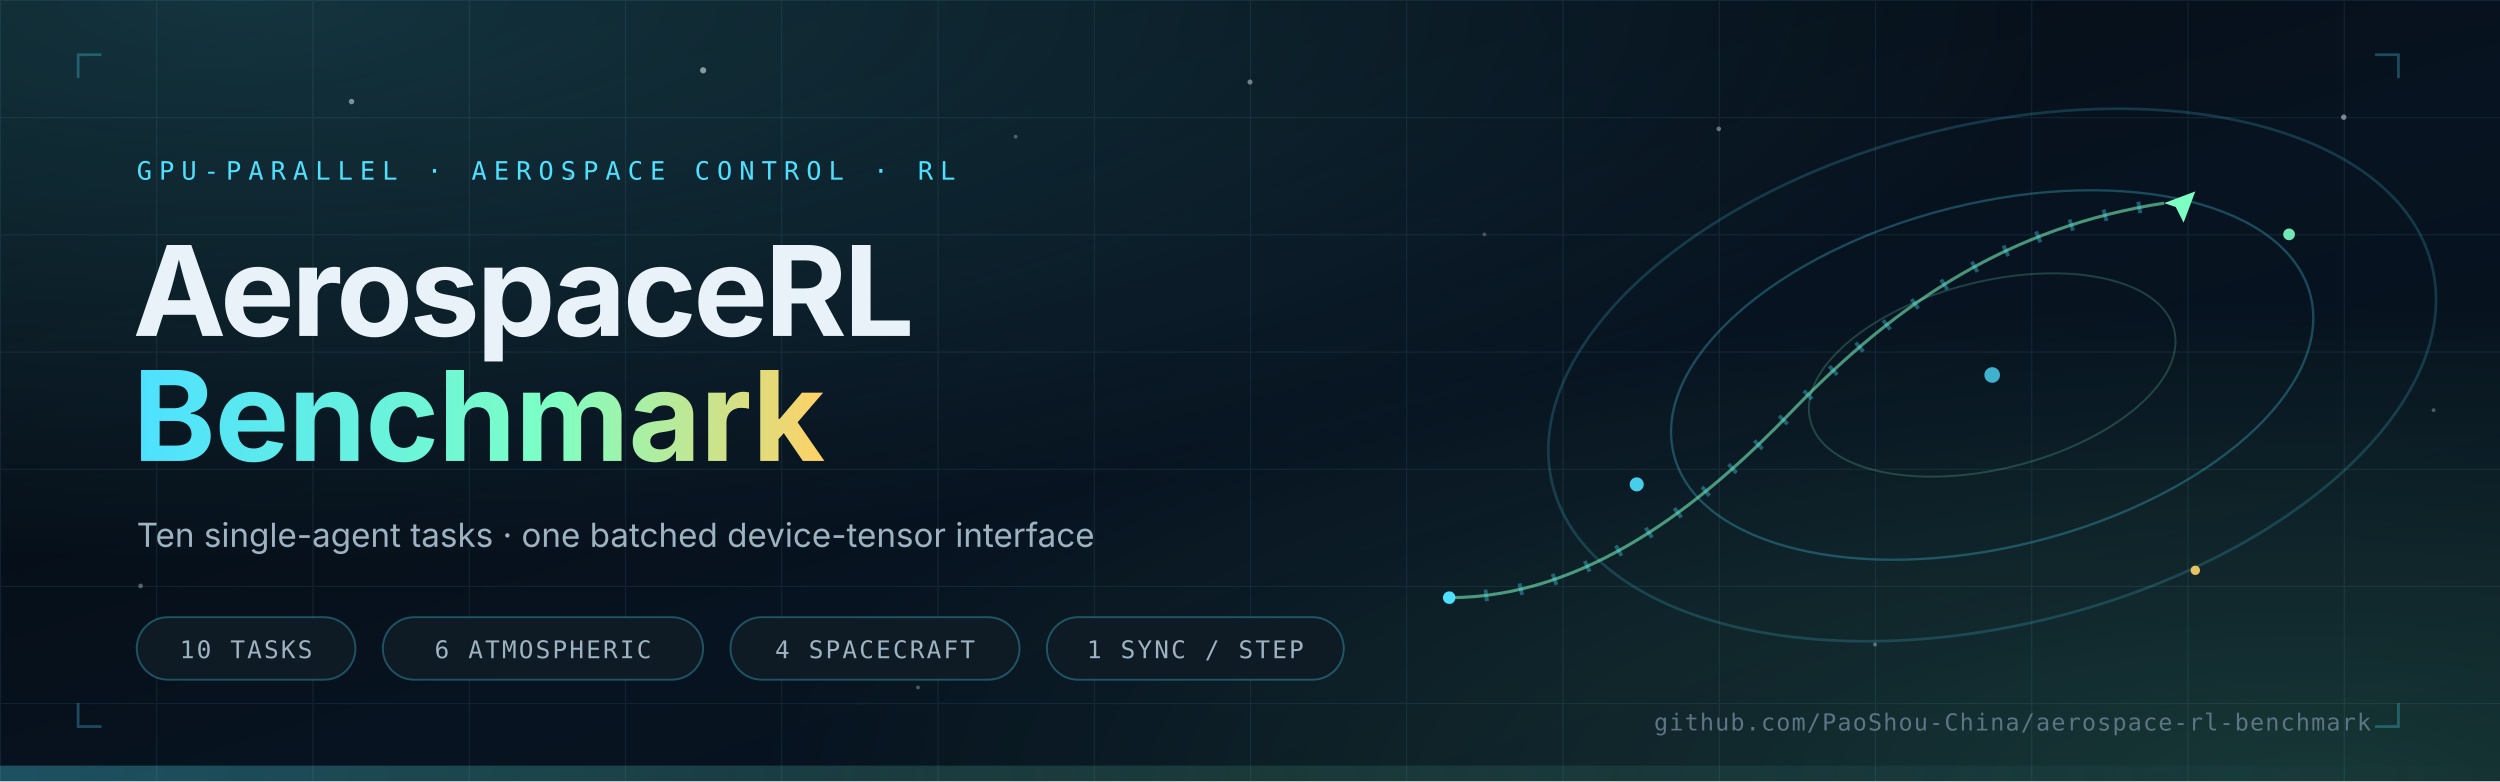
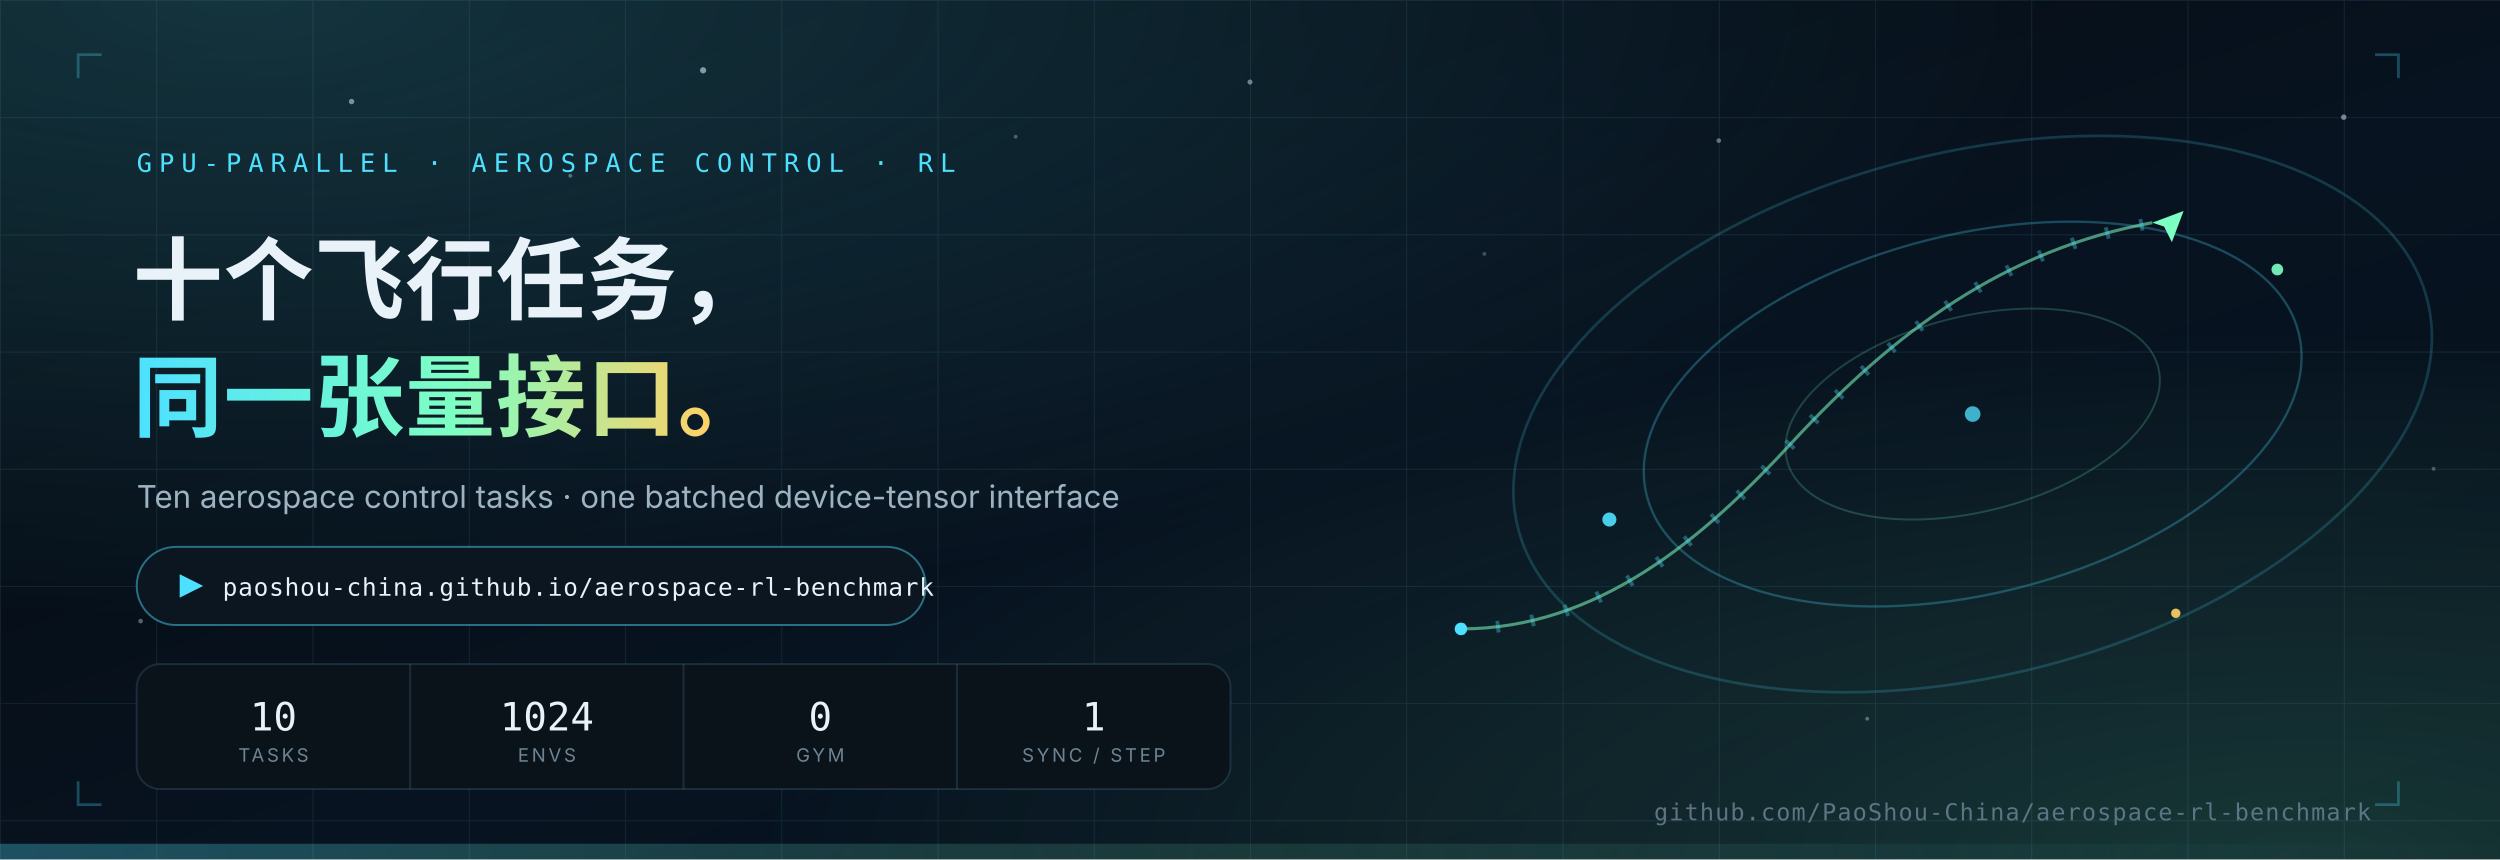
- <svg xmlns="http://www.w3.org/2000/svg" viewBox="0 0 1280 400" width="1280" height="400" role="img" aria-label="AerospaceRL Benchmark: ten aerospace control tasks behind one batched device-tensor interface">
+ <svg xmlns="http://www.w3.org/2000/svg" viewBox="0 0 1280 440" width="1280" height="440" role="img" aria-label="AerospaceRL Benchmark: 十个飞行任务，同一张量接口。 Live showcase at paoshou-china.github.io/aerospace-rl-benchmark">
  <defs>
    <linearGradient id="bg" x1="0" y1="0" x2="1" y2="1">
      <stop offset="0" stop-color="#05080c" />
      <stop offset="0.55" stop-color="#071320" />
      <stop offset="1" stop-color="#04101a" />
    </linearGradient>
    <radialGradient id="glow-c" cx="0.10" cy="0" r="0.72">
      <stop offset="0" stop-color="#4ee1ff" stop-opacity="0.20" />
      <stop offset="1" stop-color="#4ee1ff" stop-opacity="0" />
    </radialGradient>
    <radialGradient id="glow-g" cx="0.92" cy="1" r="0.62">
      <stop offset="0" stop-color="#7dffc4" stop-opacity="0.16" />
      <stop offset="1" stop-color="#7dffc4" stop-opacity="0" />
    </radialGradient>
    <linearGradient id="title" x1="0" y1="0" x2="1" y2="0">
      <stop offset="0" stop-color="#4ee1ff" />
-       <stop offset="0.6" stop-color="#7dffc4" />
+       <stop offset="0.55" stop-color="#7dffc4" />
      <stop offset="1" stop-color="#ffd166" />
    </linearGradient>
    <linearGradient id="rule" x1="0" y1="0" x2="1" y2="0">
      <stop offset="0" stop-color="#4ee1ff" stop-opacity="0.55" />
      <stop offset="0.5" stop-color="#7dffc4" stop-opacity="0.22" />
      <stop offset="1" stop-color="#4ee1ff" stop-opacity="0" />
    </linearGradient>
    <pattern id="grid" width="80" height="60" patternUnits="userSpaceOnUse">
      <path d="M0 0H80M0 0V60" fill="none" stroke="#78bedc" stroke-opacity="0.10" stroke-width="1" />
    </pattern>
  </defs>
-   <rect width="1280" height="400" fill="url(#bg)" />
-   <rect width="1280" height="400" fill="url(#grid)" />
-   <rect width="1280" height="400" fill="url(#glow-c)" />
-   <rect width="1280" height="400" fill="url(#glow-g)" />
-   <path d="M40 40v-12h12M1228 40v-12h-12M40 360v12h12M1228 360v12h-12" fill="none" stroke="#4ee1ff" stroke-opacity="0.28" stroke-width="1.4" />
+   <rect width="1280" height="440" fill="url(#bg)" />
+   <rect width="1280" height="440" fill="url(#grid)" />
+   <rect width="1280" height="440" fill="url(#glow-c)" />
+   <rect width="1280" height="440" fill="url(#glow-g)" />
+   <path d="M40 40v-12h12M1228 40v-12h-12M40 400v12h12M1228 400v12h-12" fill="none" stroke="#4ee1ff" stroke-opacity="0.28" stroke-width="1.4" />
  <g opacity="0.9">
-     <ellipse cx="1020" cy="192" rx="232" ry="128" transform="rotate(-14 1020 192)" fill="none" stroke="#4ee1ff" stroke-opacity="0.20" stroke-width="1.4" />
-     <ellipse cx="1020" cy="192" rx="168" ry="88" transform="rotate(-14 1020 192)" fill="none" stroke="#4ee1ff" stroke-opacity="0.30" stroke-width="1.2" />
-     <ellipse cx="1020" cy="192" rx="96" ry="48" transform="rotate(-14 1020 192)" fill="none" stroke="#7dffc4" stroke-opacity="0.22" stroke-width="1" />
-     <circle cx="1020" cy="192" r="4" fill="#4ee1ff" fill-opacity="0.85" />
-     <circle cx="838" cy="248" r="3.6" fill="#4ee1ff" />
-     <circle cx="1172" cy="120" r="3" fill="#7dffc4" />
-     <circle cx="1124" cy="292" r="2.4" fill="#ffd166" />
+     <ellipse cx="1010" cy="212" rx="240" ry="134" transform="rotate(-14 1010 212)" fill="none" stroke="#4ee1ff" stroke-opacity="0.20" stroke-width="1.4" />
+     <ellipse cx="1010" cy="212" rx="172" ry="92" transform="rotate(-14 1010 212)" fill="none" stroke="#4ee1ff" stroke-opacity="0.30" stroke-width="1.2" />
+     <ellipse cx="1010" cy="212" rx="98" ry="50" transform="rotate(-14 1010 212)" fill="none" stroke="#7dffc4" stroke-opacity="0.22" stroke-width="1" />
+     <circle cx="1010" cy="212" r="4" fill="#4ee1ff" fill-opacity="0.85" />
+     <circle cx="824" cy="266" r="3.6" fill="#4ee1ff" />
+     <circle cx="1166" cy="138" r="3" fill="#7dffc4" />
+     <circle cx="1114" cy="314" r="2.4" fill="#ffd166" />
  </g>
-   <path d="M742 306C812 306 872 258 918 210 972 154 1030 116 1108 104" fill="none" stroke="#7dffc4" stroke-opacity="0.55" stroke-width="1.6" />
-   <path d="M742 306C812 306 872 258 918 210 972 154 1030 116 1108 104" fill="none" stroke="#4ee1ff" stroke-opacity="0.35" stroke-width="6" stroke-dasharray="2 16" />
-   <circle cx="742" cy="306" r="3.2" fill="#4ee1ff" />
-   <path d="M1108 104l16-6-6 16-4-8z" fill="#7dffc4" />
+   <path d="M748 322C818 322 872 276 918 226 970 170 1026 128 1102 114" fill="none" stroke="#7dffc4" stroke-opacity="0.55" stroke-width="1.6" />
+   <path d="M748 322C818 322 872 276 918 226 970 170 1026 128 1102 114" fill="none" stroke="#4ee1ff" stroke-opacity="0.35" stroke-width="6" stroke-dasharray="2 16" />
+   <circle cx="748" cy="322" r="3.2" fill="#4ee1ff" />
+   <path d="M1102 114l16-6-6 16-4-8z" fill="#7dffc4" />
  <g fill="#e8f2f8">
    <circle cx="180" cy="52" r="1.4" fill-opacity="0.5" />
    <circle cx="292" cy="90" r="1" fill-opacity="0.35" />
    <circle cx="360" cy="36" r="1.6" fill-opacity="0.55" />
    <circle cx="520" cy="70" r="1" fill-opacity="0.3" />
    <circle cx="640" cy="42" r="1.3" fill-opacity="0.45" />
-     <circle cx="72" cy="300" r="1.2" fill-opacity="0.35" />
-     <circle cx="470" cy="352" r="1" fill-opacity="0.3" />
-     <circle cx="880" cy="66" r="1.2" fill-opacity="0.4" />
-     <circle cx="960" cy="330" r="1" fill-opacity="0.35" />
+     <circle cx="72" cy="318" r="1.2" fill-opacity="0.35" />
+     <circle cx="470" cy="392" r="1" fill-opacity="0.3" />
+     <circle cx="880" cy="72" r="1.2" fill-opacity="0.4" />
+     <circle cx="956" cy="368" r="1" fill-opacity="0.35" />
    <circle cx="1200" cy="60" r="1.4" fill-opacity="0.5" />
-     <circle cx="1246" cy="210" r="1" fill-opacity="0.3" />
-     <circle cx="760" cy="120" r="1" fill-opacity="0.25" />
+     <circle cx="1246" cy="240" r="1" fill-opacity="0.3" />
+     <circle cx="760" cy="130" r="1" fill-opacity="0.25" />
  </g>
-   <text x="70" y="92" font-family="JetBrains Mono, SFMono-Regular, Consolas, monospace" font-size="13" letter-spacing="3.6" fill="#4ee1ff">GPU-PARALLEL · AEROSPACE CONTROL · RL</text>
-   <text x="68" y="172" font-family="Inter, Segoe UI, Helvetica Neue, Arial, sans-serif" font-size="64" font-weight="700" letter-spacing="-1.6" fill="#e8f2f8">AerospaceRL</text>
-   <text x="68" y="236" font-family="Inter, Segoe UI, Helvetica Neue, Arial, sans-serif" font-size="64" font-weight="700" letter-spacing="-0.4" fill="url(#title)">Benchmark</text>
-   <text x="70" y="280" font-family="Inter, Segoe UI, Helvetica Neue, Arial, sans-serif" font-size="17" fill="#9db3c2">Ten single-agent tasks · one batched device-tensor interface</text>
-   <g font-family="JetBrains Mono, SFMono-Regular, Consolas, monospace" font-size="12.5" letter-spacing="1.1">
-     <rect x="70" y="316" width="112" height="32" rx="16" fill="#0e1a24" stroke="#4ee1ff" stroke-opacity="0.30" />
-     <text x="126" y="337" text-anchor="middle" fill="#9db3c2">10 TASKS</text>
-     <rect x="196" y="316" width="164" height="32" rx="16" fill="#0e1a24" stroke="#4ee1ff" stroke-opacity="0.30" />
-     <text x="278" y="337" text-anchor="middle" fill="#9db3c2">6 ATMOSPHERIC</text>
-     <rect x="374" y="316" width="148" height="32" rx="16" fill="#0e1a24" stroke="#4ee1ff" stroke-opacity="0.30" />
-     <text x="448" y="337" text-anchor="middle" fill="#9db3c2">4 SPACECRAFT</text>
-     <rect x="536" y="316" width="152" height="32" rx="16" fill="#0e1a24" stroke="#4ee1ff" stroke-opacity="0.30" />
-     <text x="612" y="337" text-anchor="middle" fill="#9db3c2">1 SYNC / STEP</text>
+   <text x="70" y="88" font-family="JetBrains Mono, SFMono-Regular, Consolas, monospace" font-size="13" letter-spacing="3.6" fill="#4ee1ff">GPU-PARALLEL · AEROSPACE CONTROL · RL</text>
+   <text x="68" y="160" font-family="Noto Sans CJK SC, PingFang SC, Microsoft YaHei, Inter, Segoe UI, Arial, sans-serif" font-size="46" font-weight="700" letter-spacing="0.5" fill="#e8f2f8">十个飞行任务，</text>
+   <text x="68" y="220" font-family="Noto Sans CJK SC, PingFang SC, Microsoft YaHei, Inter, Segoe UI, Arial, sans-serif" font-size="46" font-weight="700" letter-spacing="0.5" fill="url(#title)">同一张量接口。</text>
+   <text x="70" y="260" font-family="Inter, Segoe UI, Helvetica Neue, Arial, sans-serif" font-size="16" fill="#9db3c2">Ten aerospace control tasks · one batched device-tensor interface</text>
+   <rect x="70" y="280" width="404" height="40" rx="20" fill="#0b1620" stroke="#4ee1ff" stroke-opacity="0.45" />
+   <path d="M92 294l12 6-12 6z" fill="#4ee1ff" />
+   <text x="114" y="305" font-family="JetBrains Mono, SFMono-Regular, Consolas, monospace" font-size="12.5" letter-spacing="0.4" fill="#e8f2f8">paoshou-china.github.io/aerospace-rl-benchmark</text>
+   <g>
+     <rect x="70" y="340" width="560" height="64" rx="12" fill="#0a121a" stroke="#78bedc" stroke-opacity="0.16" />
+     <line x1="210" y1="340" x2="210" y2="404" stroke="#78bedc" stroke-opacity="0.16" />
+     <line x1="350" y1="340" x2="350" y2="404" stroke="#78bedc" stroke-opacity="0.16" />
+     <line x1="490" y1="340" x2="490" y2="404" stroke="#78bedc" stroke-opacity="0.16" />
+     <text x="140" y="374" text-anchor="middle" font-family="JetBrains Mono, SFMono-Regular, Consolas, monospace" font-size="20" fill="#e8f2f8">10</text>
+     <text x="140" y="390" text-anchor="middle" font-family="Inter, Segoe UI, Arial, sans-serif" font-size="9.5" letter-spacing="1.4" fill="#6d8493">TASKS</text>
+     <text x="280" y="374" text-anchor="middle" font-family="JetBrains Mono, SFMono-Regular, Consolas, monospace" font-size="20" fill="#e8f2f8">1024</text>
+     <text x="280" y="390" text-anchor="middle" font-family="Inter, Segoe UI, Arial, sans-serif" font-size="9.5" letter-spacing="1.4" fill="#6d8493">ENVS</text>
+     <text x="420" y="374" text-anchor="middle" font-family="JetBrains Mono, SFMono-Regular, Consolas, monospace" font-size="20" fill="#e8f2f8">0</text>
+     <text x="420" y="390" text-anchor="middle" font-family="Inter, Segoe UI, Arial, sans-serif" font-size="9.5" letter-spacing="1.4" fill="#6d8493">GYM</text>
+     <text x="560" y="374" text-anchor="middle" font-family="JetBrains Mono, SFMono-Regular, Consolas, monospace" font-size="20" fill="#e8f2f8">1</text>
+     <text x="560" y="390" text-anchor="middle" font-family="Inter, Segoe UI, Arial, sans-serif" font-size="9.5" letter-spacing="1.4" fill="#6d8493">SYNC / STEP</text>
  </g>
-   <text x="1214" y="374" text-anchor="end" font-family="JetBrains Mono, SFMono-Regular, Consolas, monospace" font-size="12" letter-spacing="0.6" fill="#5c7484">github.com/PaoShou-China/aerospace-rl-benchmark</text>
-   <rect x="0" y="392" width="1280" height="8" fill="url(#rule)" opacity="0.55" />
+   <text x="1214" y="420" text-anchor="end" font-family="JetBrains Mono, SFMono-Regular, Consolas, monospace" font-size="12" letter-spacing="0.6" fill="#5c7484">github.com/PaoShou-China/aerospace-rl-benchmark</text>
+   <rect x="0" y="432" width="1280" height="8" fill="url(#rule)" opacity="0.55" />
</svg>
